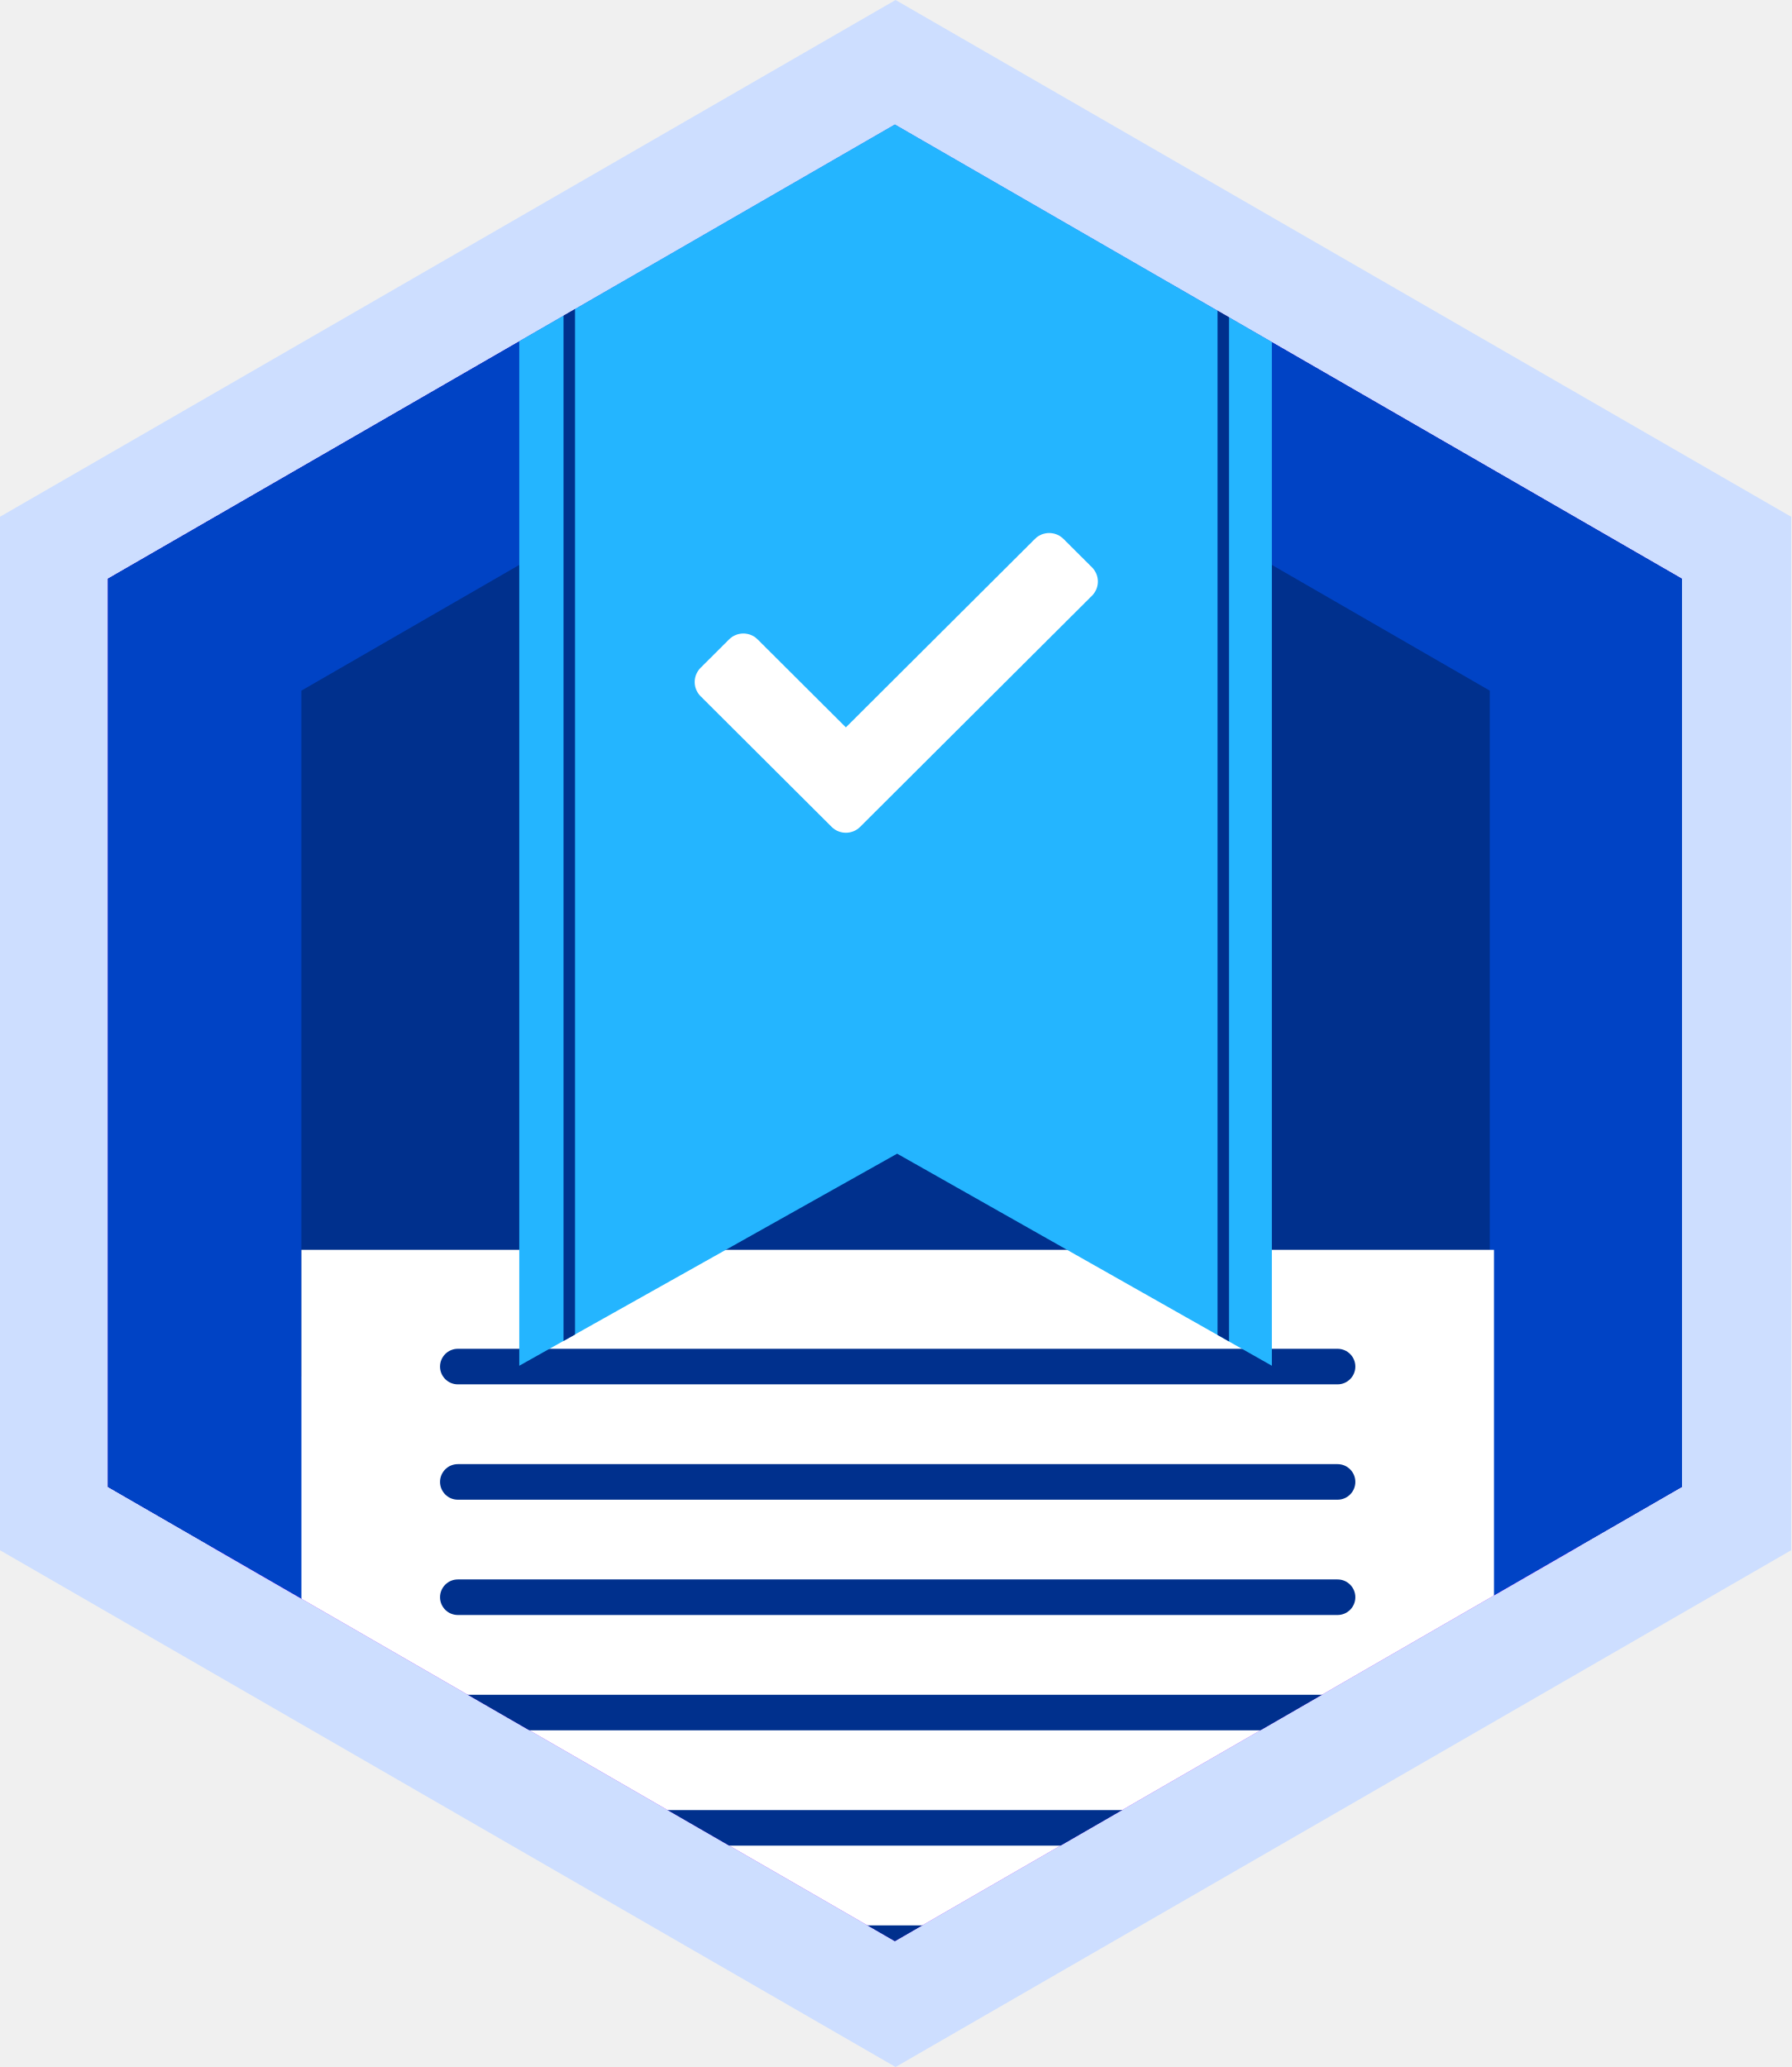
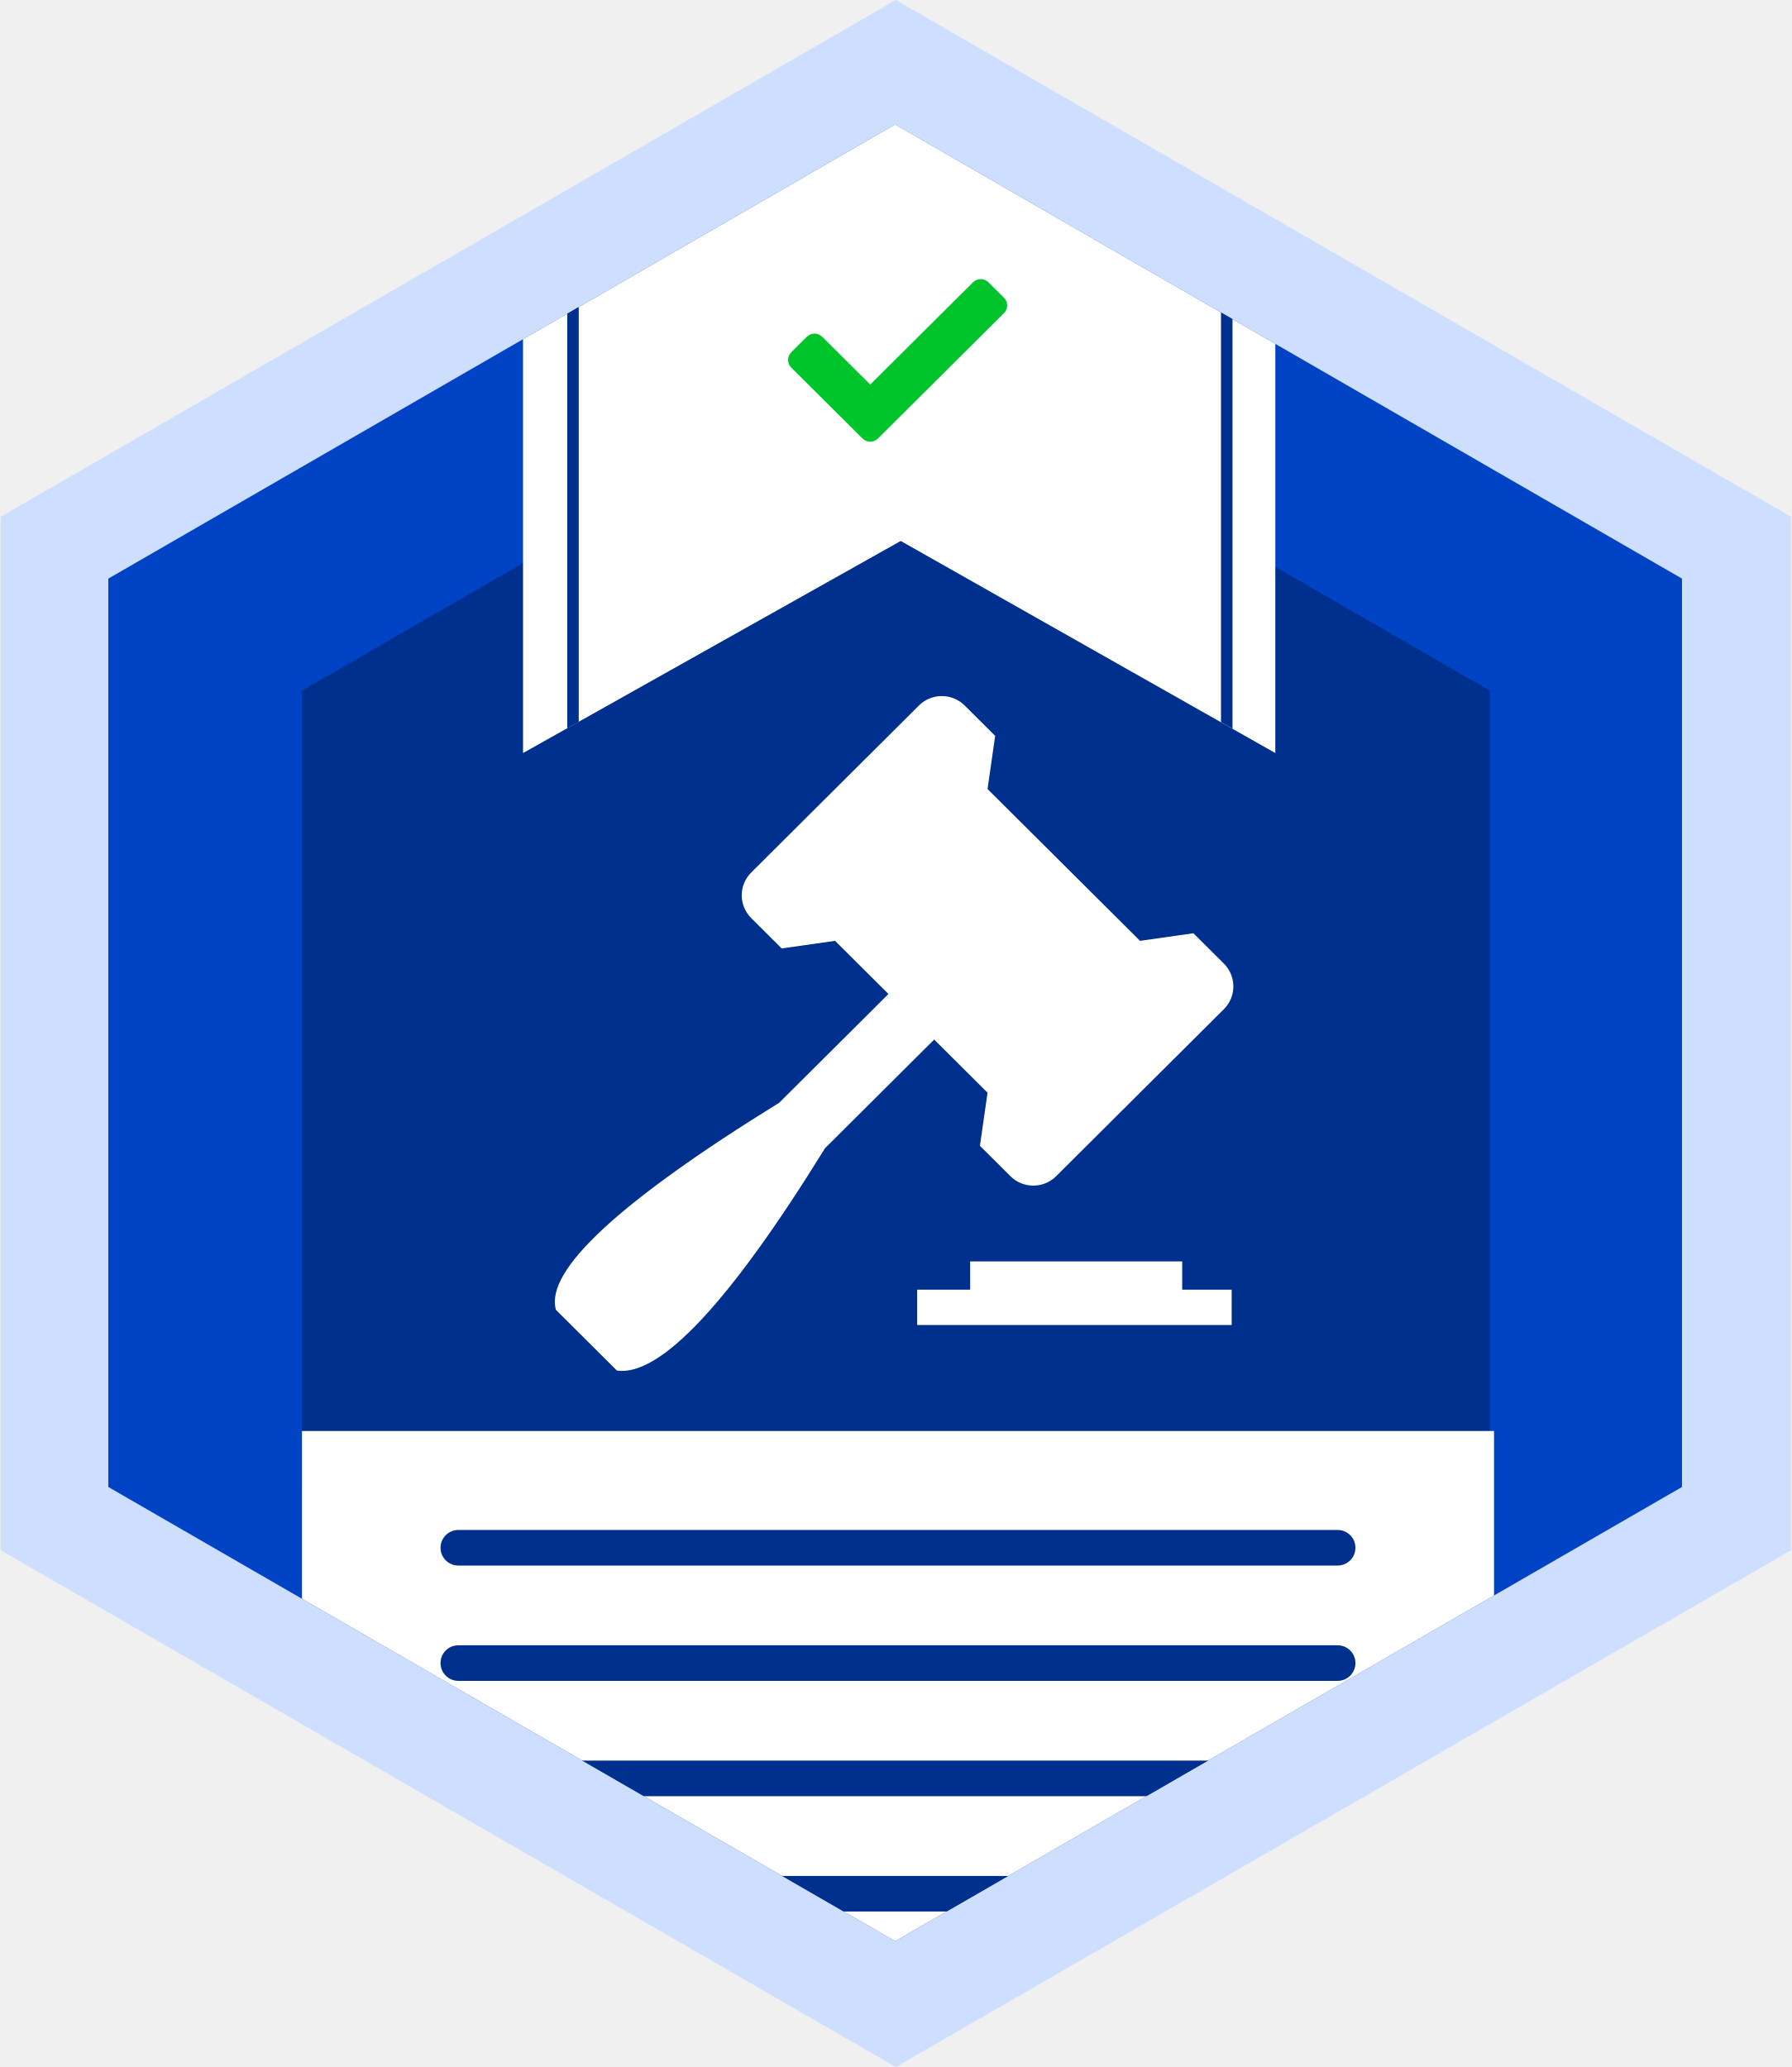
- <svg xmlns="http://www.w3.org/2000/svg" viewBox="0 0 117 135" fill="none" preserveAspectRatio="xMidYMid meet">
-   <path fill-rule="evenodd" clip-rule="evenodd" d="M58.481 0L116.962 33.75V101.25L58.481 135L0 101.25V33.75L58.481 0Z" fill="#CDDEFF" />
-   <mask id="mask0" mask-type="alpha" maskUnits="userSpaceOnUse" x="7" y="8" width="103" height="119">
-     <path d="M58.435 8.127L109.836 37.791V97.119L58.435 126.783L7.034 97.119V37.791L58.435 8.127Z" fill="white" />
-   </mask>
-   <g mask="url(#mask0)">
-     <path d="M58.435 8.127L109.836 37.791V97.119L58.435 126.783L7.034 97.119V37.791L58.435 8.127Z" fill="url(#paint0_linear)" />
-     <path d="M108.088 101.02H13.309V131.676H108.088V101.02Z" fill="#9013FE" />
-     <path fill-rule="evenodd" clip-rule="evenodd" d="M42.577 6.188L32.338 63.9H84.439L74.195 6.188H42.577Z" fill="white" fill-opacity="0.179" />
+ <svg xmlns="http://www.w3.org/2000/svg" xmlns:xlink="http://www.w3.org/1999/xlink" viewBox="0 0 507 585" version="1.1" preserveAspectRatio="xMidYMid meet">
+   <defs>
+     <polygon id="path-1" points="292.3 35.212 514.945 163.756 514.945 420.844 292.3 549.388 69.655 420.844 69.655 163.756" />
+   </defs>
+   <g id="Logos,-Icons,-Illustrations" stroke="none" stroke-width="1" fill="none" fill-rule="evenodd">
+     <g id="jurors-approved-copy-3" transform="translate(-39, 0)">
+       <polygon id="Polygon" fill="#CDDEFF" points="292.5 0 545.812 146.25 545.812 438.75 292.5 585 39.188 438.75 39.188 146.25" />
+       <mask id="mask-2" fill="white">
+         <use xlink:href="#path-1" />
+       </mask>
+       <use id="Mask" fill="#0043C5" xlink:href="#path-1" />
+       <polygon id="Polygon" fill="#00308D" mask="url(#mask-2)" points="292.5 98.434 460.566 195.467 460.566 422.692 292.5 486.566 124.434 422.692 124.434 195.467" />
+       <g id="Group" mask="url(#mask-2)">
+         <g transform="translate(187, -143)">
+           <polygon id="Rectangle" fill="#FFFFFF" points="-2.30215846e-12 1.70530257e-13 212.873 1.70530257e-13 212.873 356.122 106.884 296.101 -2.30215846e-12 356.122" />
+           <polygon id="Rectangle" fill="#00308D" points="12.517 48.817 15.769 48.817 15.769 347.294 12.517 349.113" />
+           <polygon id="Rectangle" fill="#00308D" points="197.504 48.817 200.756 48.817 200.756 349.239 197.504 347.398" />
+           <g id="check-solid" stroke-width="1" fill="none" transform="translate(75, 222)">
+             <path d="M21.058,45.097 L0.908,25.049 C-0.303,23.844 -0.303,21.891 0.908,20.687 L5.292,16.325 C6.502,15.12 8.465,15.12 9.676,16.325 L23.25,29.83 L52.324,0.903 C53.535,-0.301 55.498,-0.301 56.708,0.903 L61.092,5.265 C62.303,6.47 62.303,8.423 61.092,9.627 L25.442,45.097 C24.231,46.301 22.269,46.301 21.058,45.097 L21.058,45.097 Z" id="Path" fill="#00C42B" fill-rule="nonzero" />
+           </g>
+         </g>
+       </g>
+       <g id="GAVEL" mask="url(#mask-2)" fill="#FFFFFF">
+         <g transform="translate(196, 197)">
+           <path d="M177.523,160 L177.523,168 L191.523,168 L191.523,178 L102.523,178 L102.523,168 L117.523,168 L117.523,160 L177.523,160 Z" id="Combined-Shape" />
+           <path d="M180.69,67.128 L165.589,69.276 L122.443,26.305 L124.6,11.265 L115.971,2.67 C112.397,-0.89 106.602,-0.89 103.028,2.67 L55.567,49.939 C51.992,53.499 51.992,59.271 55.567,62.83 L64.196,71.425 L79.297,69.276 L94.398,84.316 L63.493,115.097 C18.168,143.106 -2.89,162.647 0.318,173.719 L17.577,190.908 C29.875,192.574 49.495,171.601 76.437,127.988 L107.342,97.208 L122.443,112.248 L120.286,127.288 L128.915,135.882 C132.49,139.442 138.285,139.442 141.859,135.882 L189.319,88.613 C192.894,85.054 192.894,79.282 189.319,75.722 L180.69,67.128 Z" id="Path" />
+         </g>
+       </g>
+       <g id="PAPER" mask="url(#mask-2)">
+         <g transform="translate(124.4425, 405)">
+           <rect id="Rectangle" fill="#FFFFFF" x="0" y="0" width="337.315" height="190" />
+           <path d="M293.067,191.2 C295.848,191.2 298.102,193.454 298.102,196.234 C298.102,199.015 295.848,201.269 293.067,201.269 L44.248,201.269 C41.467,201.269 39.213,199.015 39.213,196.234 C39.213,193.454 41.467,191.2 44.248,191.2 L293.067,191.2 Z M293.067,158.562 C295.848,158.562 298.102,160.816 298.102,163.596 C298.102,166.377 295.848,168.631 293.067,168.631 L44.248,168.631 C41.467,168.631 39.213,166.377 39.213,163.596 C39.213,160.816 41.467,158.562 44.248,158.562 L293.067,158.562 Z M293.067,125.924 C295.848,125.924 298.102,128.178 298.102,130.958 C298.102,133.739 295.848,135.993 293.067,135.993 L44.248,135.993 C41.467,135.993 39.213,133.739 39.213,130.958 C39.213,128.178 41.467,125.924 44.248,125.924 L293.067,125.924 Z M293.067,93.286 C295.848,93.286 298.102,95.54 298.102,98.32 C298.102,101.101 295.848,103.355 293.067,103.355 L44.248,103.355 C41.467,103.355 39.213,101.101 39.213,98.32 C39.213,95.54 41.467,93.286 44.248,93.286 L293.067,93.286 Z M293.067,60.648 C295.848,60.648 298.102,62.902 298.102,65.682 C298.102,68.463 295.848,70.717 293.067,70.717 L44.248,70.717 C41.467,70.717 39.213,68.463 39.213,65.682 C39.213,62.902 41.467,60.648 44.248,60.648 L293.067,60.648 Z M293.067,28.01 C295.848,28.01 298.102,30.264 298.102,33.044 C298.102,35.825 295.848,38.079 293.067,38.079 L44.248,38.079 C41.467,38.079 39.213,35.825 39.213,33.044 C39.213,30.264 41.467,28.01 44.248,28.01 L293.067,28.01 Z" id="Combined-Shape" fill="#00308D" />
+         </g>
+       </g>
+     </g>
  </g>
-   <mask id="mask1" mask-type="alpha" maskUnits="userSpaceOnUse" x="7" y="8" width="103" height="119">
-     <path d="M58.435 8.127L109.836 37.791V97.119L58.435 126.783L7.034 97.119V37.791L58.435 8.127Z" fill="white" />
-   </mask>
-   <g mask="url(#mask1)">
-     <path d="M58.435 8.127L109.836 37.791V97.119L58.435 126.783L7.034 97.119V37.791L58.435 8.127Z" fill="#0043C5" />
-     <path fill-rule="evenodd" clip-rule="evenodd" d="M58.481 22.715L97.282 45.107V89.892L58.481 112.284L19.681 89.892V45.107L58.481 22.715Z" fill="#00308D" />
-     <path d="M97.557 81.629H19.683V174.707H97.557V81.629Z" fill="white" />
-     <path d="M87.341 95.625H29.898C29.256 95.625 28.735 96.145 28.735 96.787C28.735 97.428 29.256 97.949 29.898 97.949H87.341C87.983 97.949 88.504 97.428 88.504 96.787C88.504 96.145 87.983 95.625 87.341 95.625Z" fill="#00308D" />
-     <path d="M87.341 88.092H29.898C29.256 88.092 28.735 88.612 28.735 89.254C28.735 89.895 29.256 90.415 29.898 90.415H87.341C87.983 90.415 88.504 89.895 88.504 89.254C88.504 88.612 87.983 88.092 87.341 88.092Z" fill="#00308D" />
-     <path d="M87.341 103.156H29.898C29.256 103.156 28.735 103.676 28.735 104.318C28.735 104.96 29.256 105.48 29.898 105.48H87.341C87.983 105.48 88.504 104.96 88.504 104.318C88.504 103.676 87.983 103.156 87.341 103.156Z" fill="#00308D" />
-     <path d="M87.341 110.688H29.898C29.256 110.688 28.735 111.208 28.735 111.849C28.735 112.491 29.256 113.011 29.898 113.011H87.341C87.983 113.011 88.504 112.491 88.504 111.849C88.504 111.208 87.983 110.688 87.341 110.688Z" fill="#00308D" />
-     <path d="M87.341 118.219H29.898C29.256 118.219 28.735 118.739 28.735 119.381C28.735 120.022 29.256 120.542 29.898 120.542H87.341C87.983 120.542 88.504 120.022 88.504 119.381C88.504 118.739 87.983 118.219 87.341 118.219Z" fill="#00308D" />
-     <path d="M87.341 125.752H29.898C29.256 125.752 28.735 126.272 28.735 126.914C28.735 127.555 29.256 128.076 29.898 128.076H87.341C87.983 128.076 88.504 127.555 88.504 126.914C88.504 126.272 87.983 125.752 87.341 125.752Z" fill="#00308D" />
-     <path fill-rule="evenodd" clip-rule="evenodd" d="M33.908 7.018H83.053V89.2L58.584 75.349L33.908 89.2V7.018Z" fill="#24B5FF" />
-     <path fill-rule="evenodd" clip-rule="evenodd" d="M36.798 18.283H37.549V87.162L36.798 87.582V18.283Z" fill="#00308D" />
-     <path fill-rule="evenodd" clip-rule="evenodd" d="M79.505 18.283H80.256V87.612L79.505 87.187V18.283Z" fill="#00308D" />
-   </g>
-   <path d="M54.305 54.004L45.749 45.472C45.235 44.96 45.235 44.129 45.749 43.616L47.61 41.76C48.124 41.247 48.958 41.247 49.472 41.76L55.236 47.507L67.582 35.197C68.096 34.684 68.93 34.684 69.444 35.197L71.305 37.053C71.82 37.566 71.82 38.397 71.305 38.909L56.167 54.004C55.653 54.517 54.819 54.517 54.305 54.004Z" fill="white" />
-   <defs>
-     <linearGradient id="paint0_linear" x1="58.435" y1="8.127" x2="58.435" y2="126.783" gradientUnits="userSpaceOnUse">
-       <stop stop-color="#8400DB" />
-       <stop offset="1" stop-color="#4D00B4" />
-     </linearGradient>
-   </defs>
</svg>
